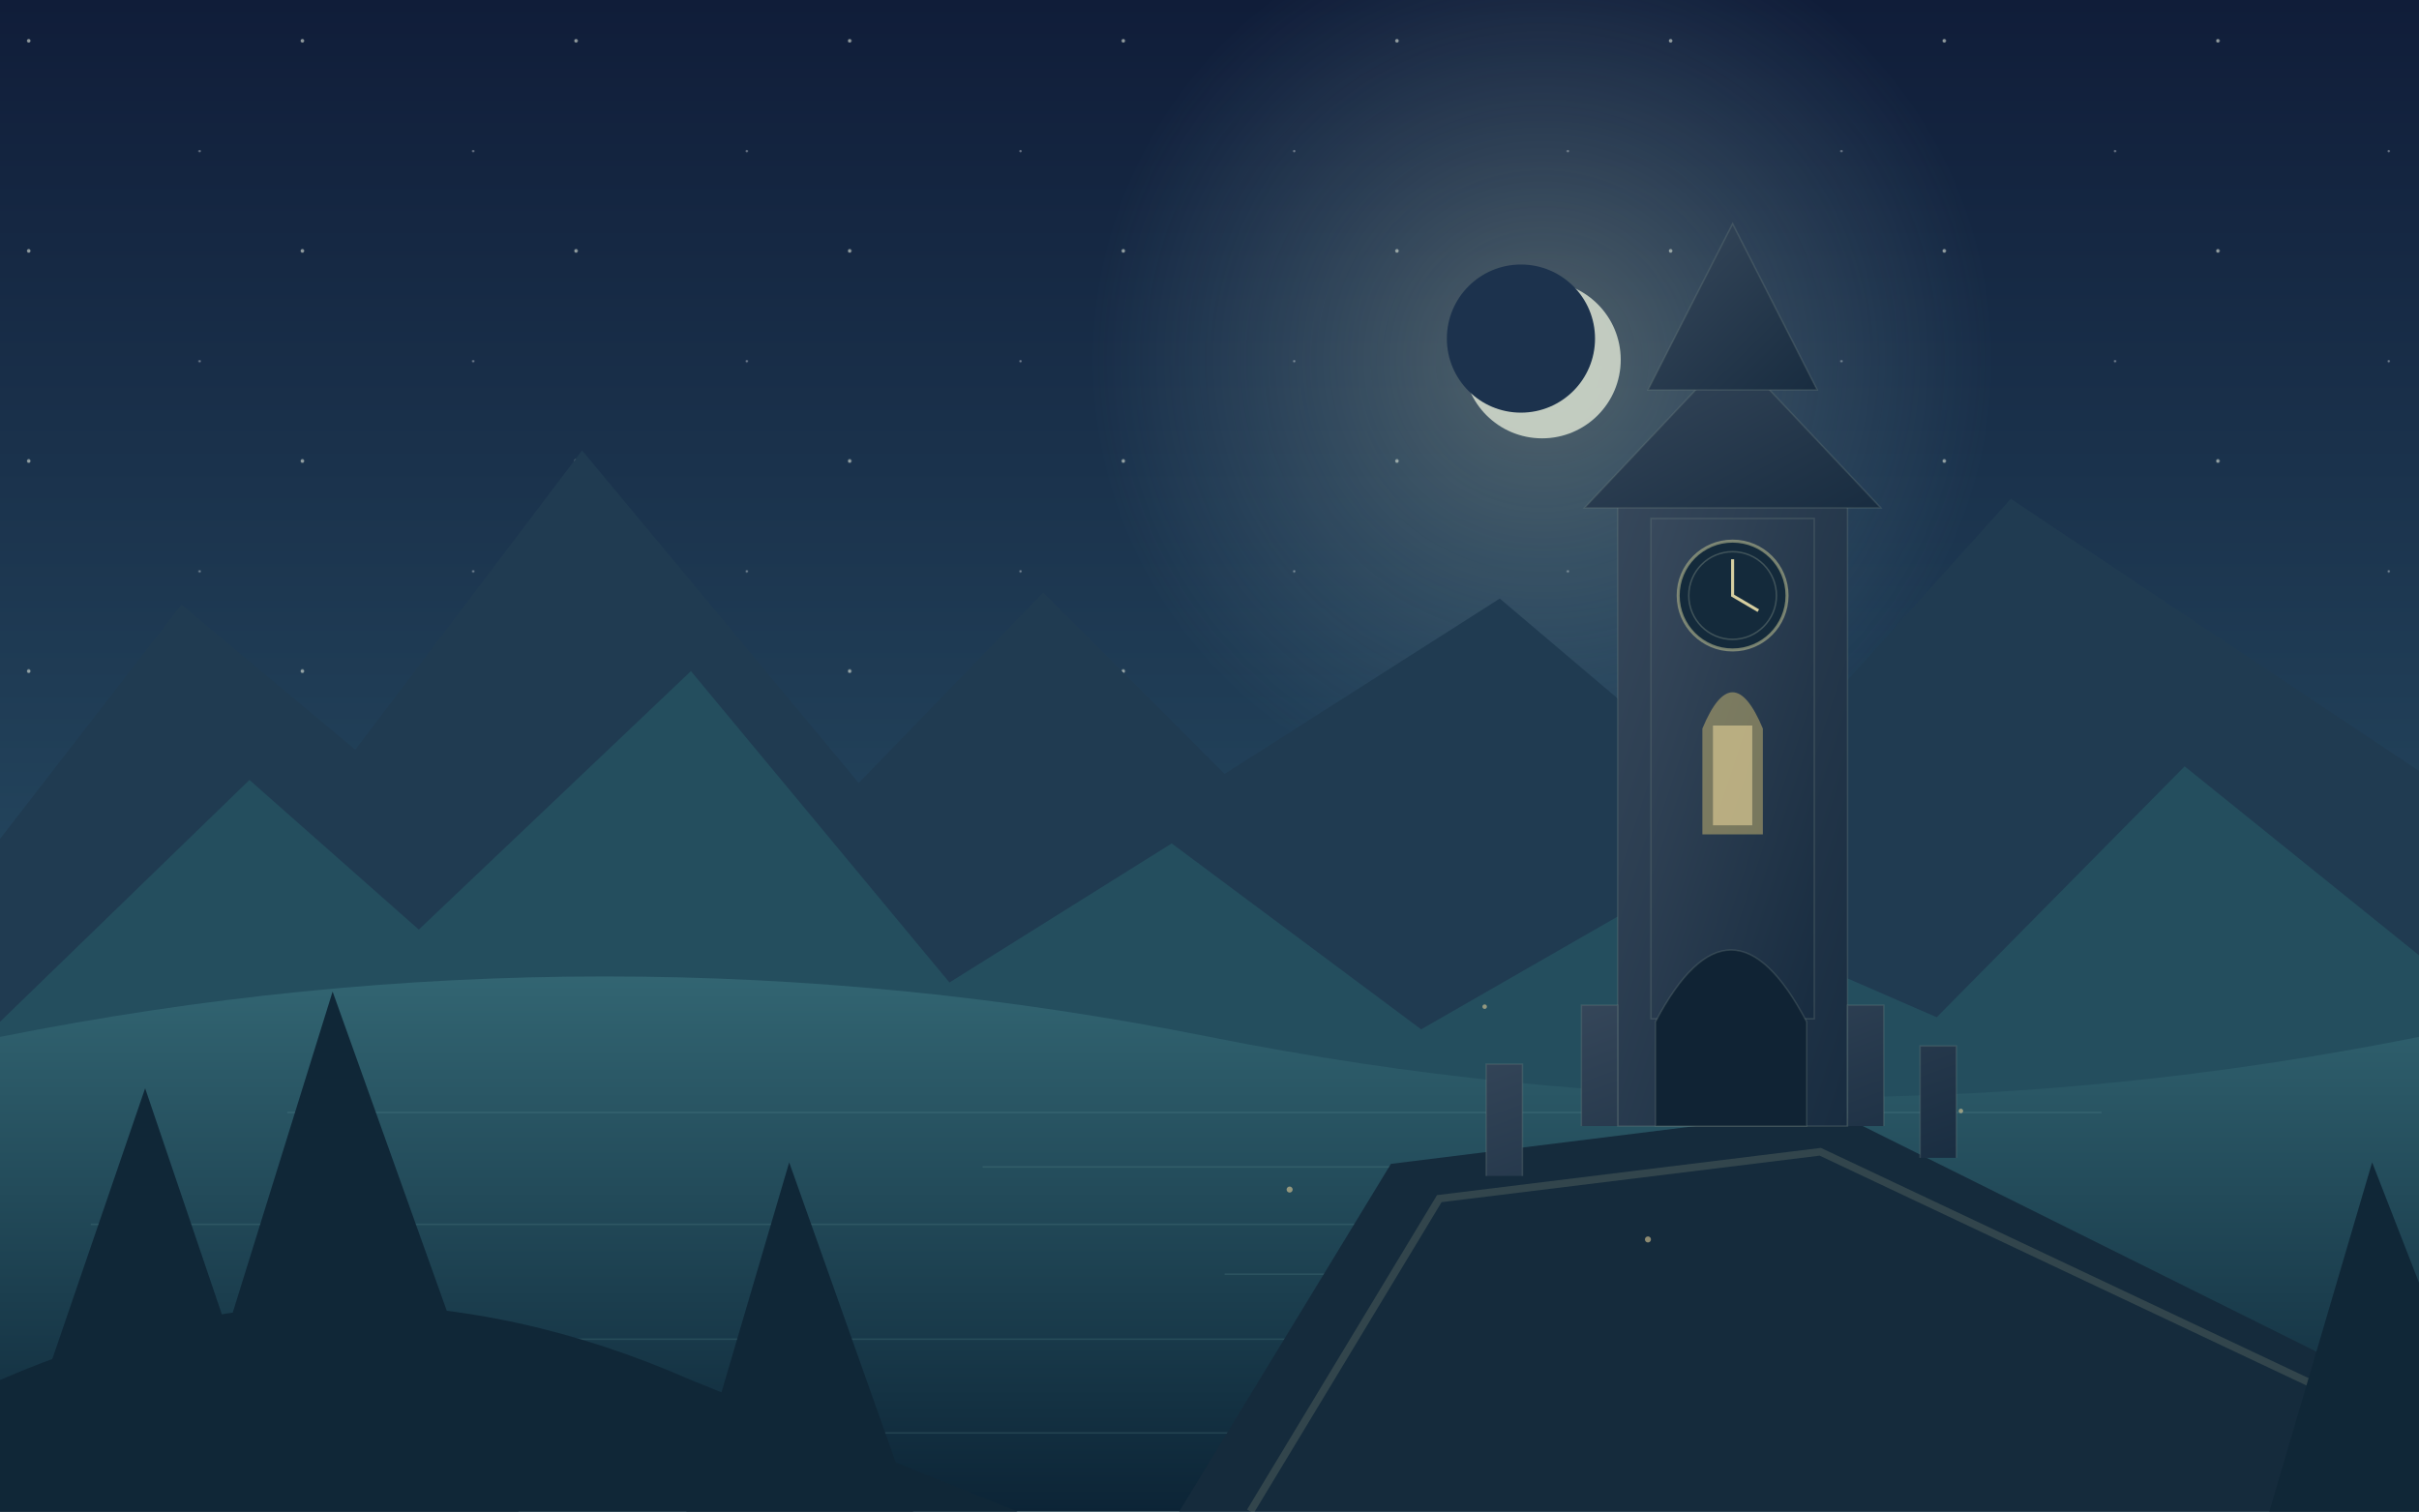
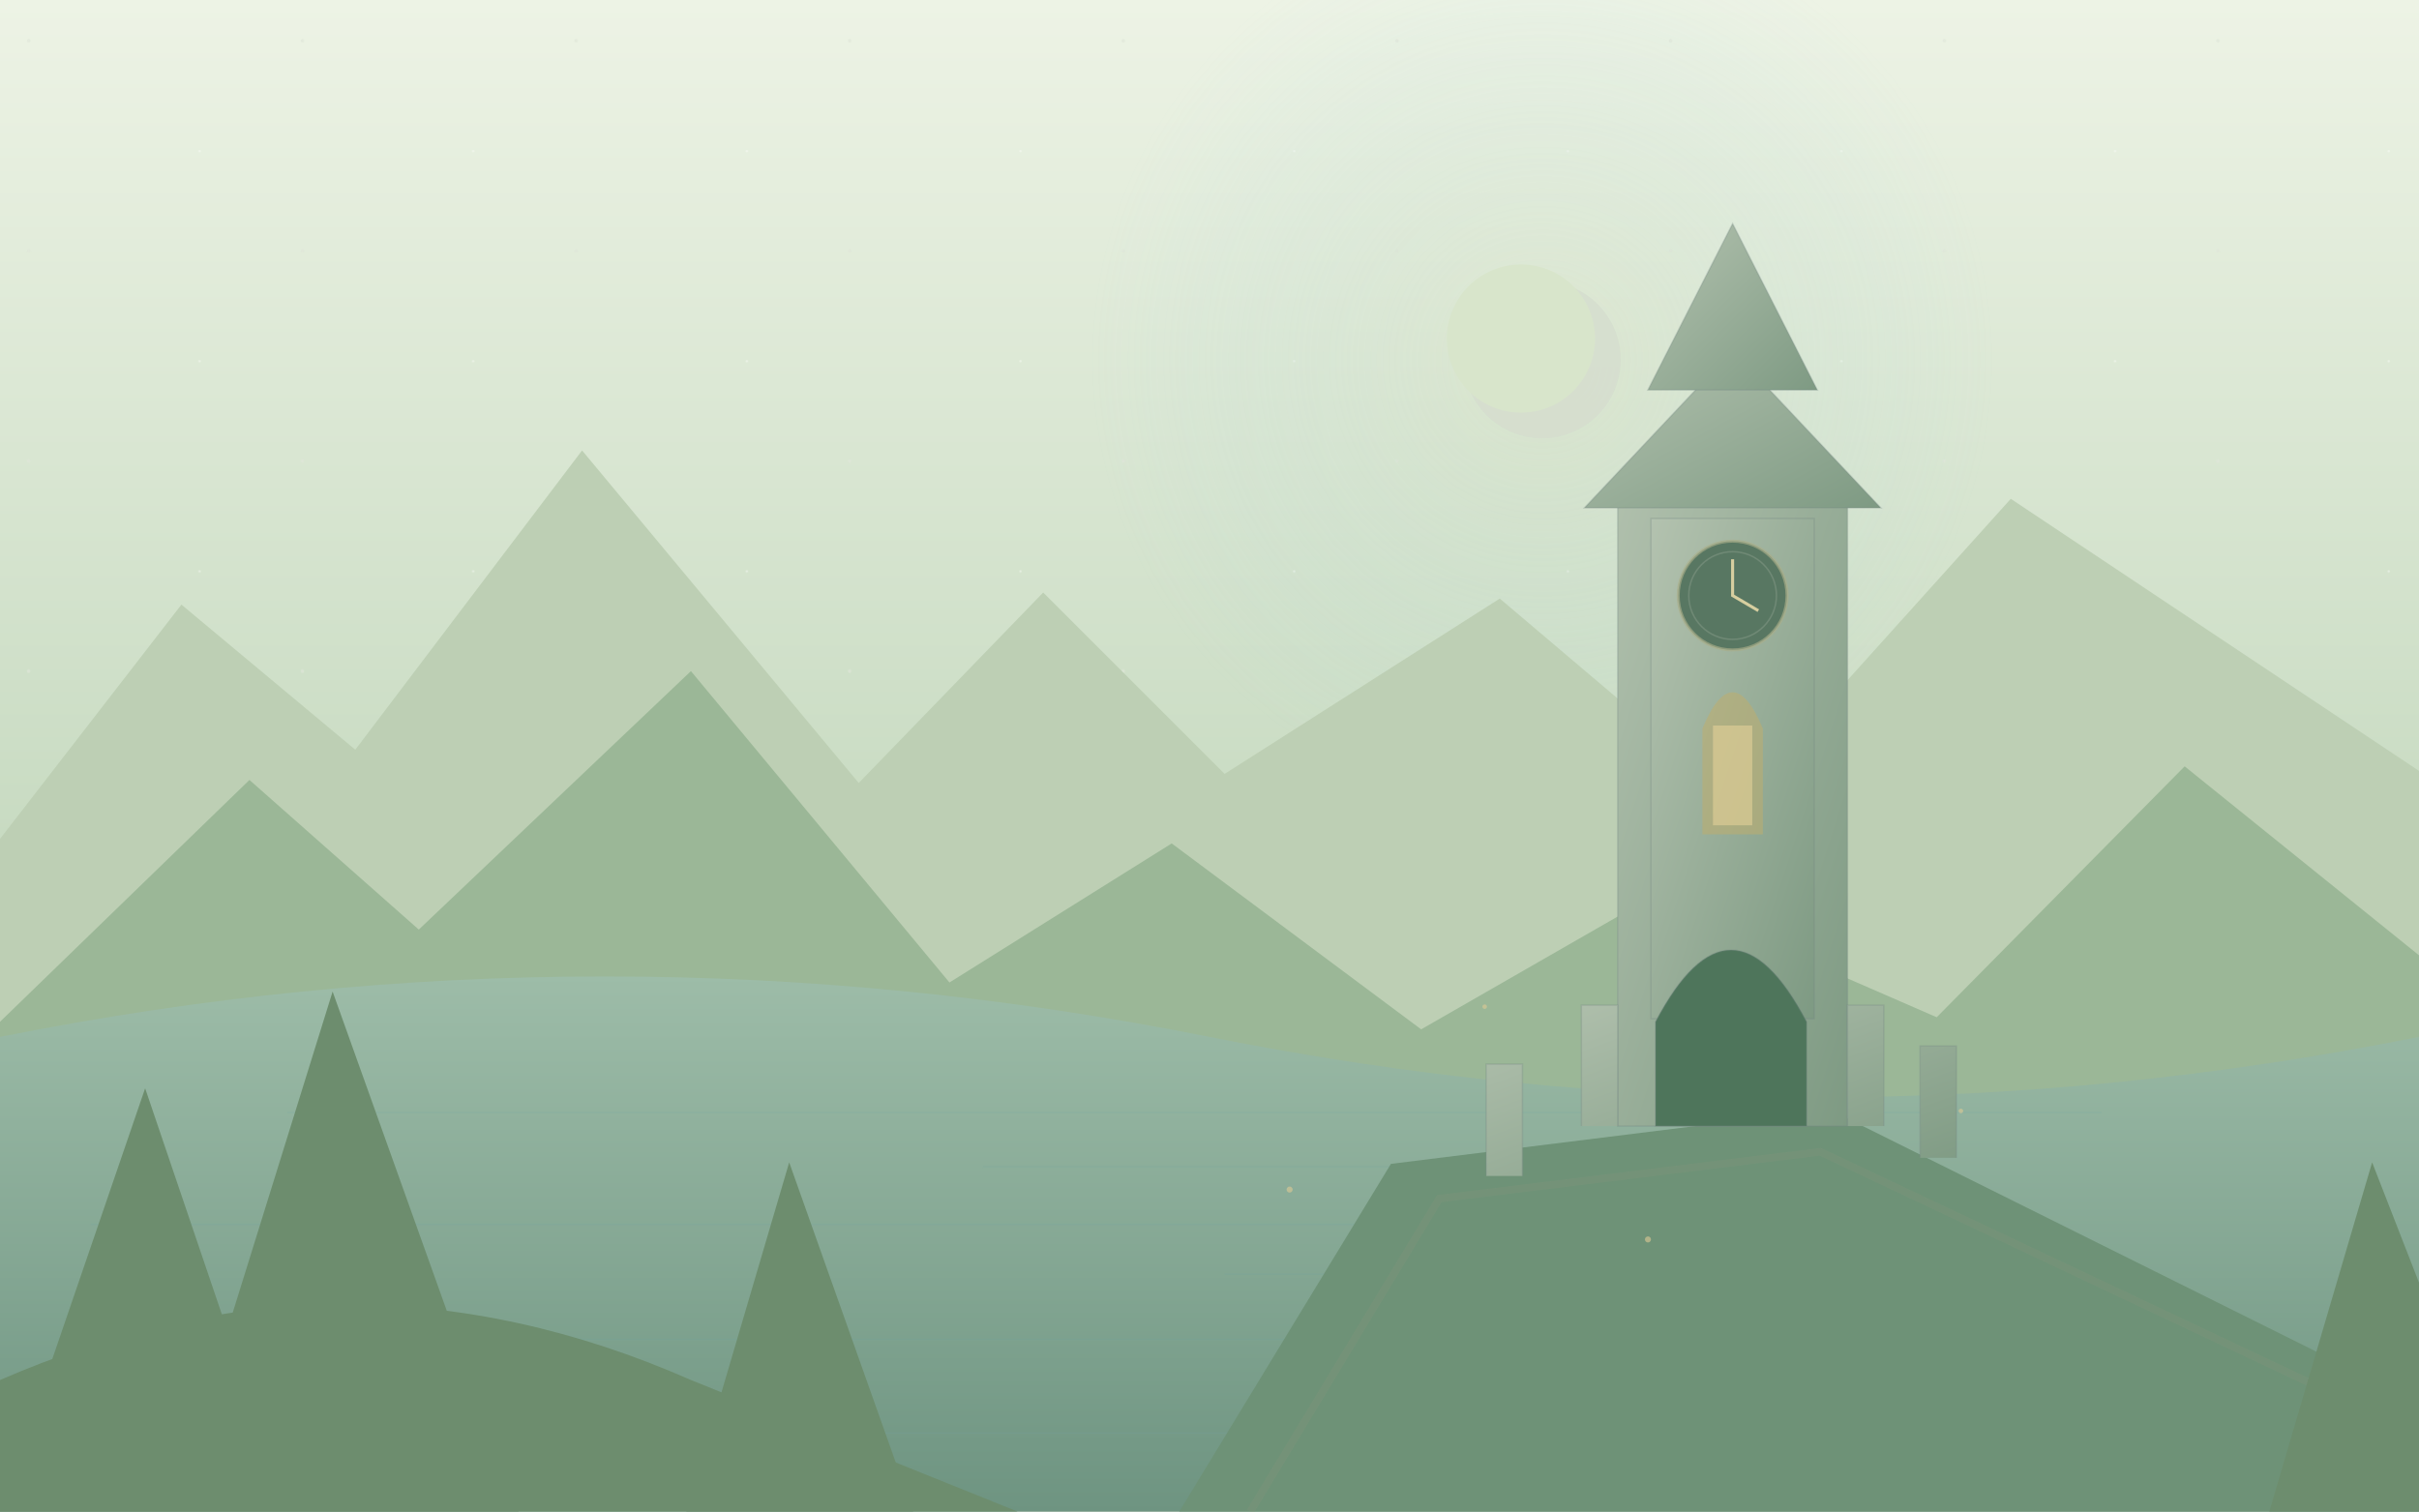
<svg xmlns="http://www.w3.org/2000/svg" viewBox="0 0 1600 1000">
  <defs>
    <linearGradient id="sky" x2="0" y2="1">
-       <stop stop-color="#101d39" />
-       <stop offset=".6" stop-color="#24465e" />
-       <stop offset="1" stop-color="#397075" />
+       <stop stop-color="#edf3e5" />
+       <stop offset=".6" stop-color="#c5d9bf" />
+       <stop offset="1" stop-color="#9bb69b" />
    </linearGradient>
    <radialGradient id="glow">
      <stop stop-color="#d9dfbc" stop-opacity=".3" />
      <stop offset="1" stop-color="#a1d1dc" stop-opacity="0" />
    </radialGradient>
    <linearGradient id="water" x2="0" y2="1">
-       <stop stop-color="#326572" />
-       <stop offset="1" stop-color="#0c2436" />
+       <stop stop-color="#9dbca8" />
+       <stop offset="1" stop-color="#6e9481" />
    </linearGradient>
    <linearGradient id="stone" x2="1" y2="1">
-       <stop stop-color="#38495c" />
-       <stop offset="1" stop-color="#182c40" />
+       <stop stop-color="#b3c2af" />
+       <stop offset="1" stop-color="#7e9a83" />
    </linearGradient>
    <pattern id="stars" width="181" height="139" patternUnits="userSpaceOnUse">
      <circle cx="19" cy="27" r="1.2" fill="#dfe6d9" opacity=".6" />
      <circle cx="132" cy="100" r=".8" fill="#fff" opacity=".35" />
    </pattern>
  </defs>
  <path fill="url(#sky)" d="M0 0h1600v1000H0z" />
  <path fill="url(#stars)" d="M0 0h1600v550H0z" />
  <circle cx="1020" cy="238" r="300" fill="url(#glow)" />
  <circle cx="1020" cy="238" r="52" fill="#d5ddce" opacity=".86" />
-   <circle cx="1006" cy="224" r="49" fill="#1c324d" />
-   <path d="M0 555 120 400 235 496 385 298 568 518 690 392 810 512 992 396 1150 530 1330 330 1600 510V830H0Z" fill="#203b51" />
-   <path d="m0 676 165-160 112 99 180-171 171 206 147-92 165 123 155-89 186 81 164-166 155 125v250H0Z" fill="#244e5e" />
+   <circle cx="1006" cy="224" r="49" fill="#d8e5cb" />
+   <path d="M0 555 120 400 235 496 385 298 568 518 690 392 810 512 992 396 1150 530 1330 330 1600 510V830H0Z" fill="#bdcfb4" />
+   <path d="m0 676 165-160 112 99 180-171 171 206 147-92 165 123 155-89 186 81 164-166 155 125v250H0Z" fill="#9bb797" />
  <path d="M0 686q400-80 800 0t800 0v314H0Z" fill="url(#water)" />
  <g fill="none" stroke="#70a3a6" stroke-opacity=".18">
    <path d="M190 736h1200M60 810h1180M330 886h1180M100 948h1100M650 772h430M810 843h380" />
  </g>
-   <path d="M780 1000 920 770 1210 734 1600 928v72Z" fill="#152b3c" />
+   <path d="M780 1000 920 770 1210 734 1600 928v72Z" fill="#6e9277" />
  <path d="m827 1000 125-207 252-31 396 187" fill="none" stroke="#8b947e" stroke-opacity=".25" stroke-width="5" />
  <g fill="url(#stone)" stroke="#758782" stroke-opacity=".28">
    <path d="M1070 745V335l76-65 76 65v410Z" />
    <path d="m1048 336 98-104 98 104Z" />
    <path d="M1092 343h108v331h-108Z" />
-     <path d="M1095 676q50-95 100 0v69h-100Z" fill="#102334" />
+     <path d="M1095 676q50-95 100 0v69h-100Z" fill="#4e755b" />
    <path d="m1090 258 56-110 56 110Z" />
    <path d="M1046 745v-80h24v80m152 0v-80h24v80M983 778v-74h24v74m263-12v-74h24v74" />
  </g>
-   <circle cx="1146" cy="394" r="36" fill="#142a3b" stroke="#aaae89" stroke-opacity=".65" stroke-width="2" />
+   <circle cx="1146" cy="394" r="36" fill="#587762" stroke="#aaae89" stroke-opacity=".65" stroke-width="2" />
  <circle cx="1146" cy="394" r="29" fill="none" stroke="#a3b2a0" stroke-opacity=".3" />
  <path d="M1146 370v24l17 10" stroke="#d7cfa0" fill="none" stroke-width="2" />
  <path d="M1126 482q20-48 40 0v70h-40Z" fill="#bdad6e" opacity=".55" />
  <path d="M1133 480v66h26v-66" fill="#e3d098" opacity=".6" />
-   <g fill="#102737">
+   <g fill="#6d8d6e">
    <path d="m0 1000 96-280 95 280m-78 0 107-344 123 344m111 0 68-231 82 231m897 0 68-231 90 231m-75 0 85-315 91 315" />
    <path d="M0 913q230-100 457 0l216 87H0Z" />
  </g>
  <g fill="#dec995" opacity=".6">
    <circle cx="853" cy="787" r="2" />
    <circle cx="982" cy="666" r="1.5" />
    <circle cx="1090" cy="820" r="2" />
    <circle cx="1297" cy="735" r="1.5" />
  </g>
</svg>
